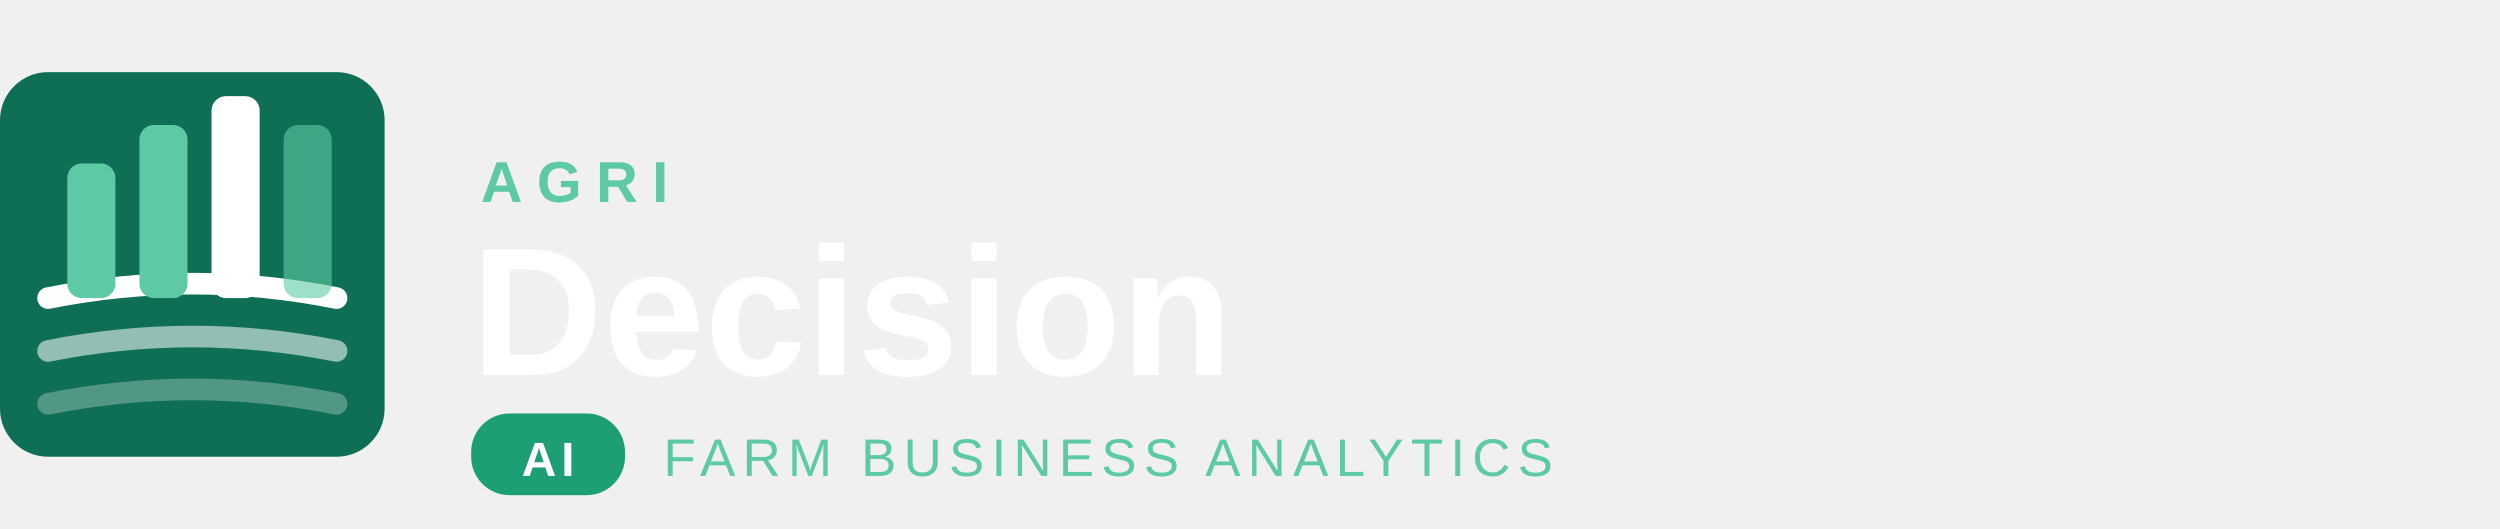
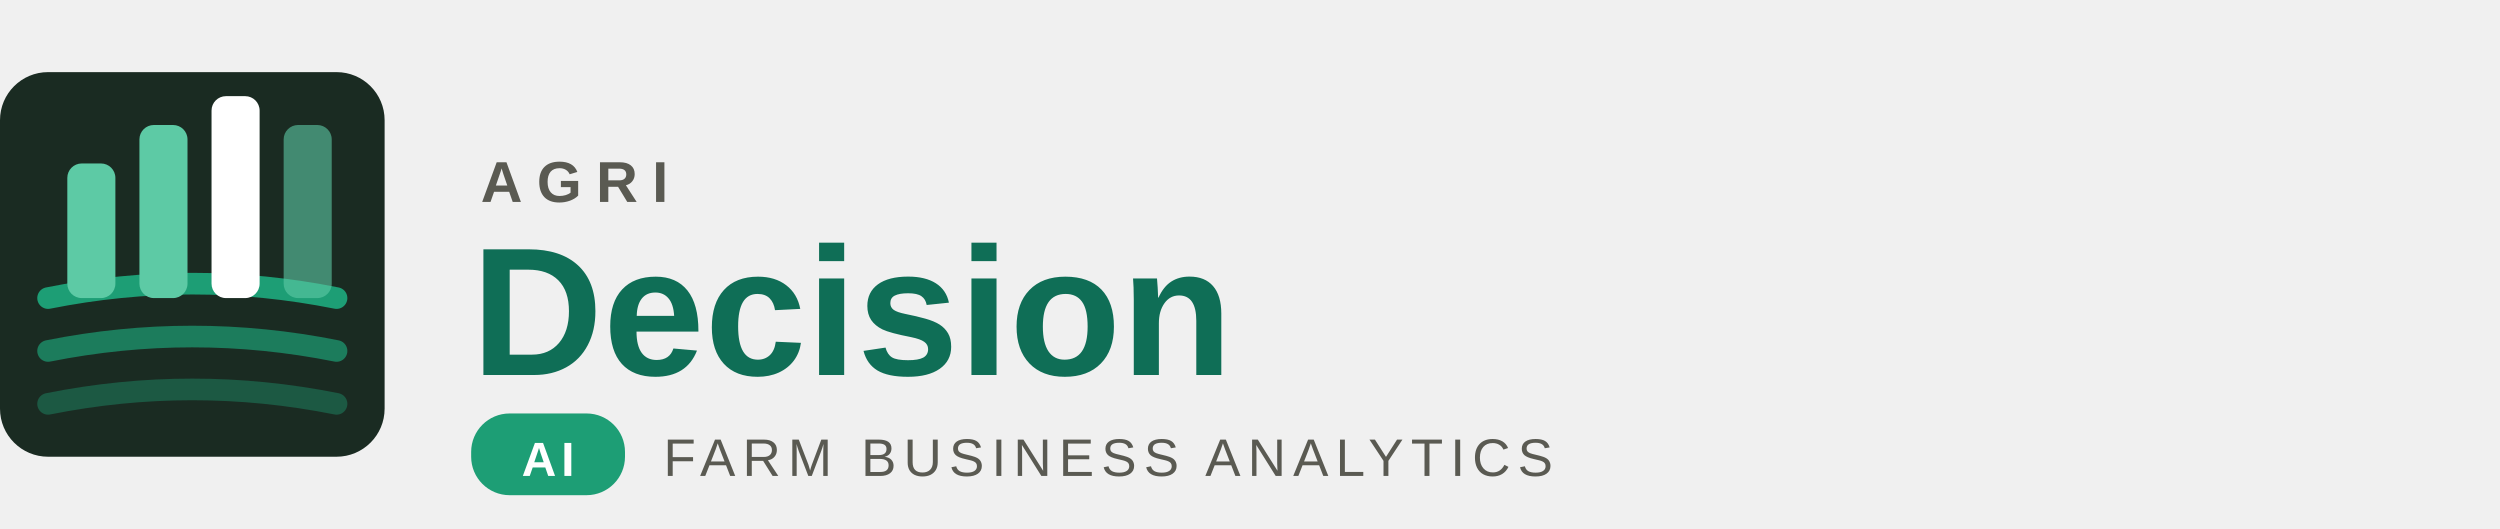
<svg xmlns="http://www.w3.org/2000/svg" viewBox="0 0 520 110" role="img" aria-label="AgriDecision AI">
-   <rect x="0" y="15" width="80" height="80" rx="10" fill="#0F6E56" />
-   <path d="M10 62Q40 56 70 62" fill="none" stroke="#fff" stroke-width="4.5" stroke-linecap="round" />
-   <path d="M10 73Q40 67 70 73" fill="none" stroke="#fff" stroke-width="4.5" stroke-linecap="round" opacity="0.55" />
-   <path d="M10 84Q40 78 70 84" fill="none" stroke="#fff" stroke-width="4.5" stroke-linecap="round" opacity="0.28" />
+   <rect x="0" y="15" width="80" height="80" rx="10" fill="#1A2B22" />
+   <path d="M10 62Q40 56 70 62" fill="none" stroke="#1D9E75" stroke-width="4.5" stroke-linecap="round" />
+   <path d="M10 73Q40 67 70 73" fill="none" stroke="#1D9E75" stroke-width="4.5" stroke-linecap="round" opacity="0.7" />
+   <path d="M10 84Q40 78 70 84" fill="none" stroke="#1D9E75" stroke-width="4.5" stroke-linecap="round" opacity="0.4" />
  <rect x="14" y="34" width="10" height="28" rx="3" fill="#5DCAA5" />
  <rect x="29" y="26" width="10" height="36" rx="3" fill="#5DCAA5" />
  <rect x="44" y="20" width="10" height="42" rx="3" fill="#fff" />
  <rect x="59" y="26" width="10" height="36" rx="3" fill="#5DCAA5" opacity="0.6" />
-   <text x="100" y="42" font-family="Arial, Helvetica, sans-serif" font-size="12" fill="#5DCAA5" letter-spacing="3" font-weight="600">AGRI</text>
-   <text x="98" y="78" font-family="Arial Black, Arial, Helvetica, sans-serif" font-size="38" font-weight="900" fill="#fff" letter-spacing="0">Decision</text>
+   <text x="100" y="42" font-family="Arial, Helvetica, sans-serif" font-size="12" fill="#5a5a52" letter-spacing="3" font-weight="700">AGRI</text>
+   <text x="98" y="78" font-family="Arial Black, Arial, Helvetica, sans-serif" font-size="38" font-weight="900" fill="#0F6E56" letter-spacing="0">Decision</text>
  <rect x="98" y="86" width="32" height="17" rx="8" fill="#1D9E75" />
  <text x="114" y="99" font-family="Arial, Helvetica, sans-serif" font-size="10" font-weight="700" fill="#fff" text-anchor="middle" letter-spacing="1">AI</text>
-   <text x="138" y="99" font-family="Arial, Helvetica, sans-serif" font-size="11" fill="#5DCAA5" letter-spacing="1.5">FARM BUSINESS ANALYTICS</text>
+   <text x="138" y="99" font-family="Arial, Helvetica, sans-serif" font-size="11" fill="#5a5a52" letter-spacing="1.5">FARM BUSINESS ANALYTICS</text>
</svg>
